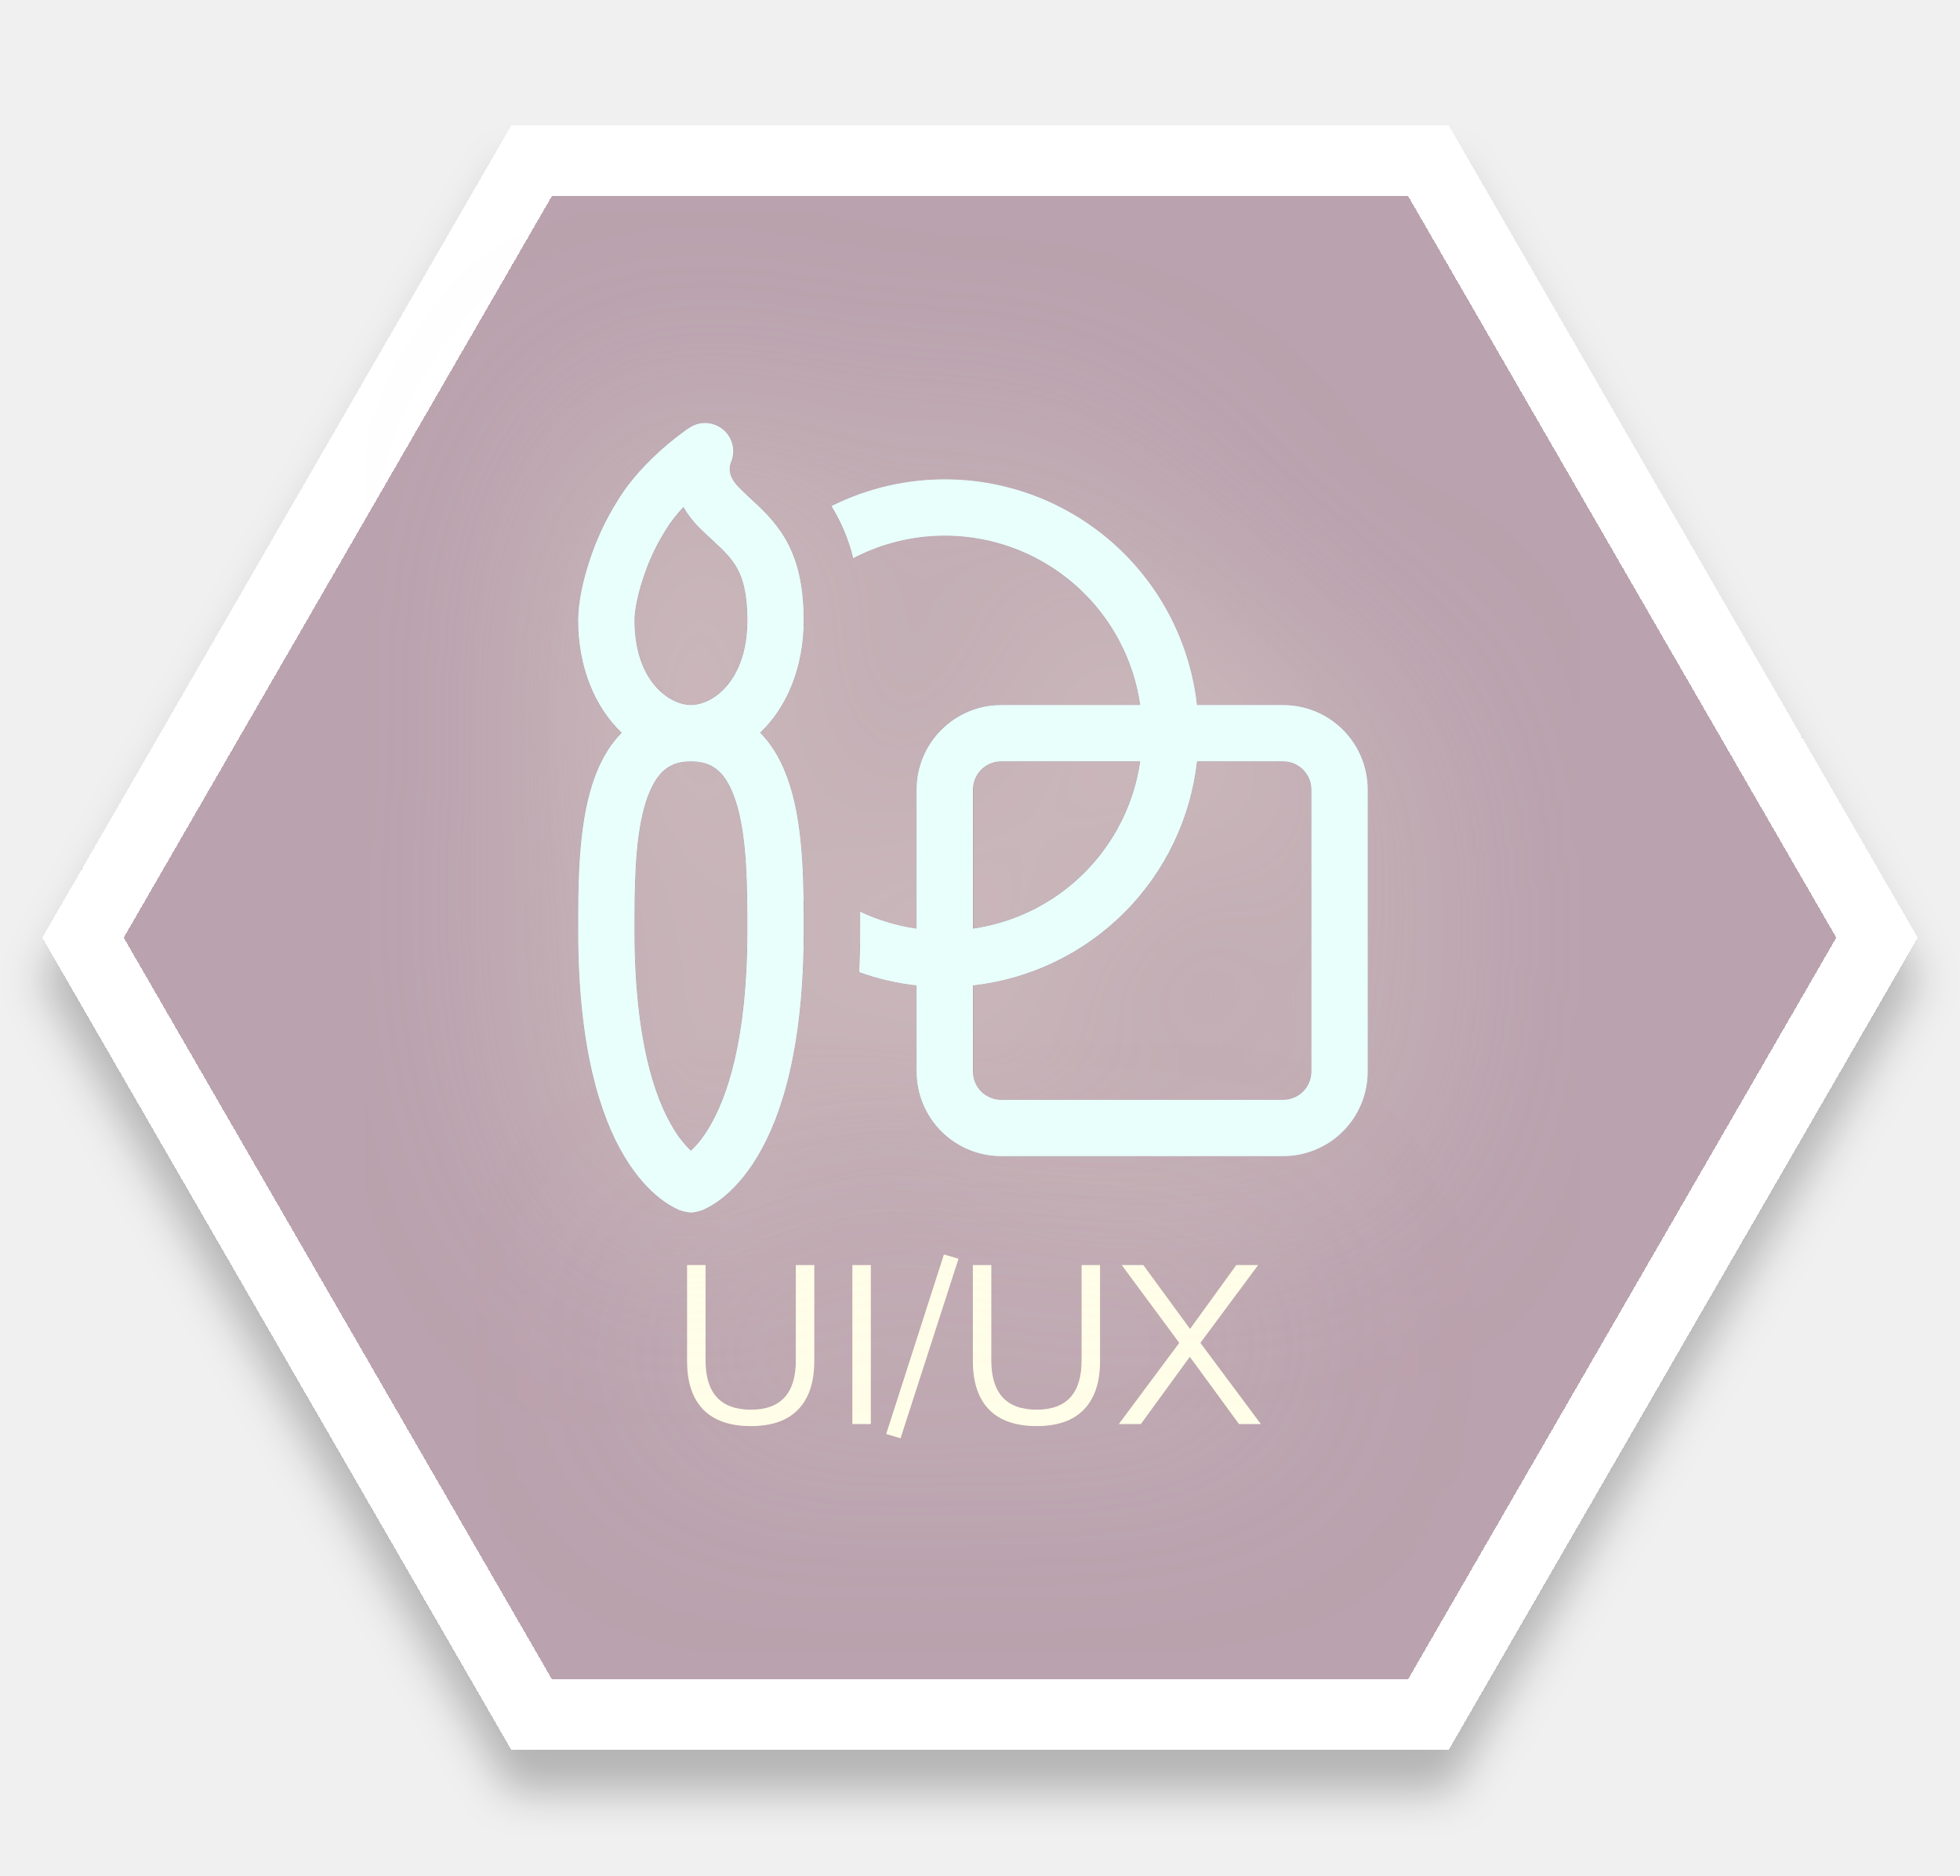
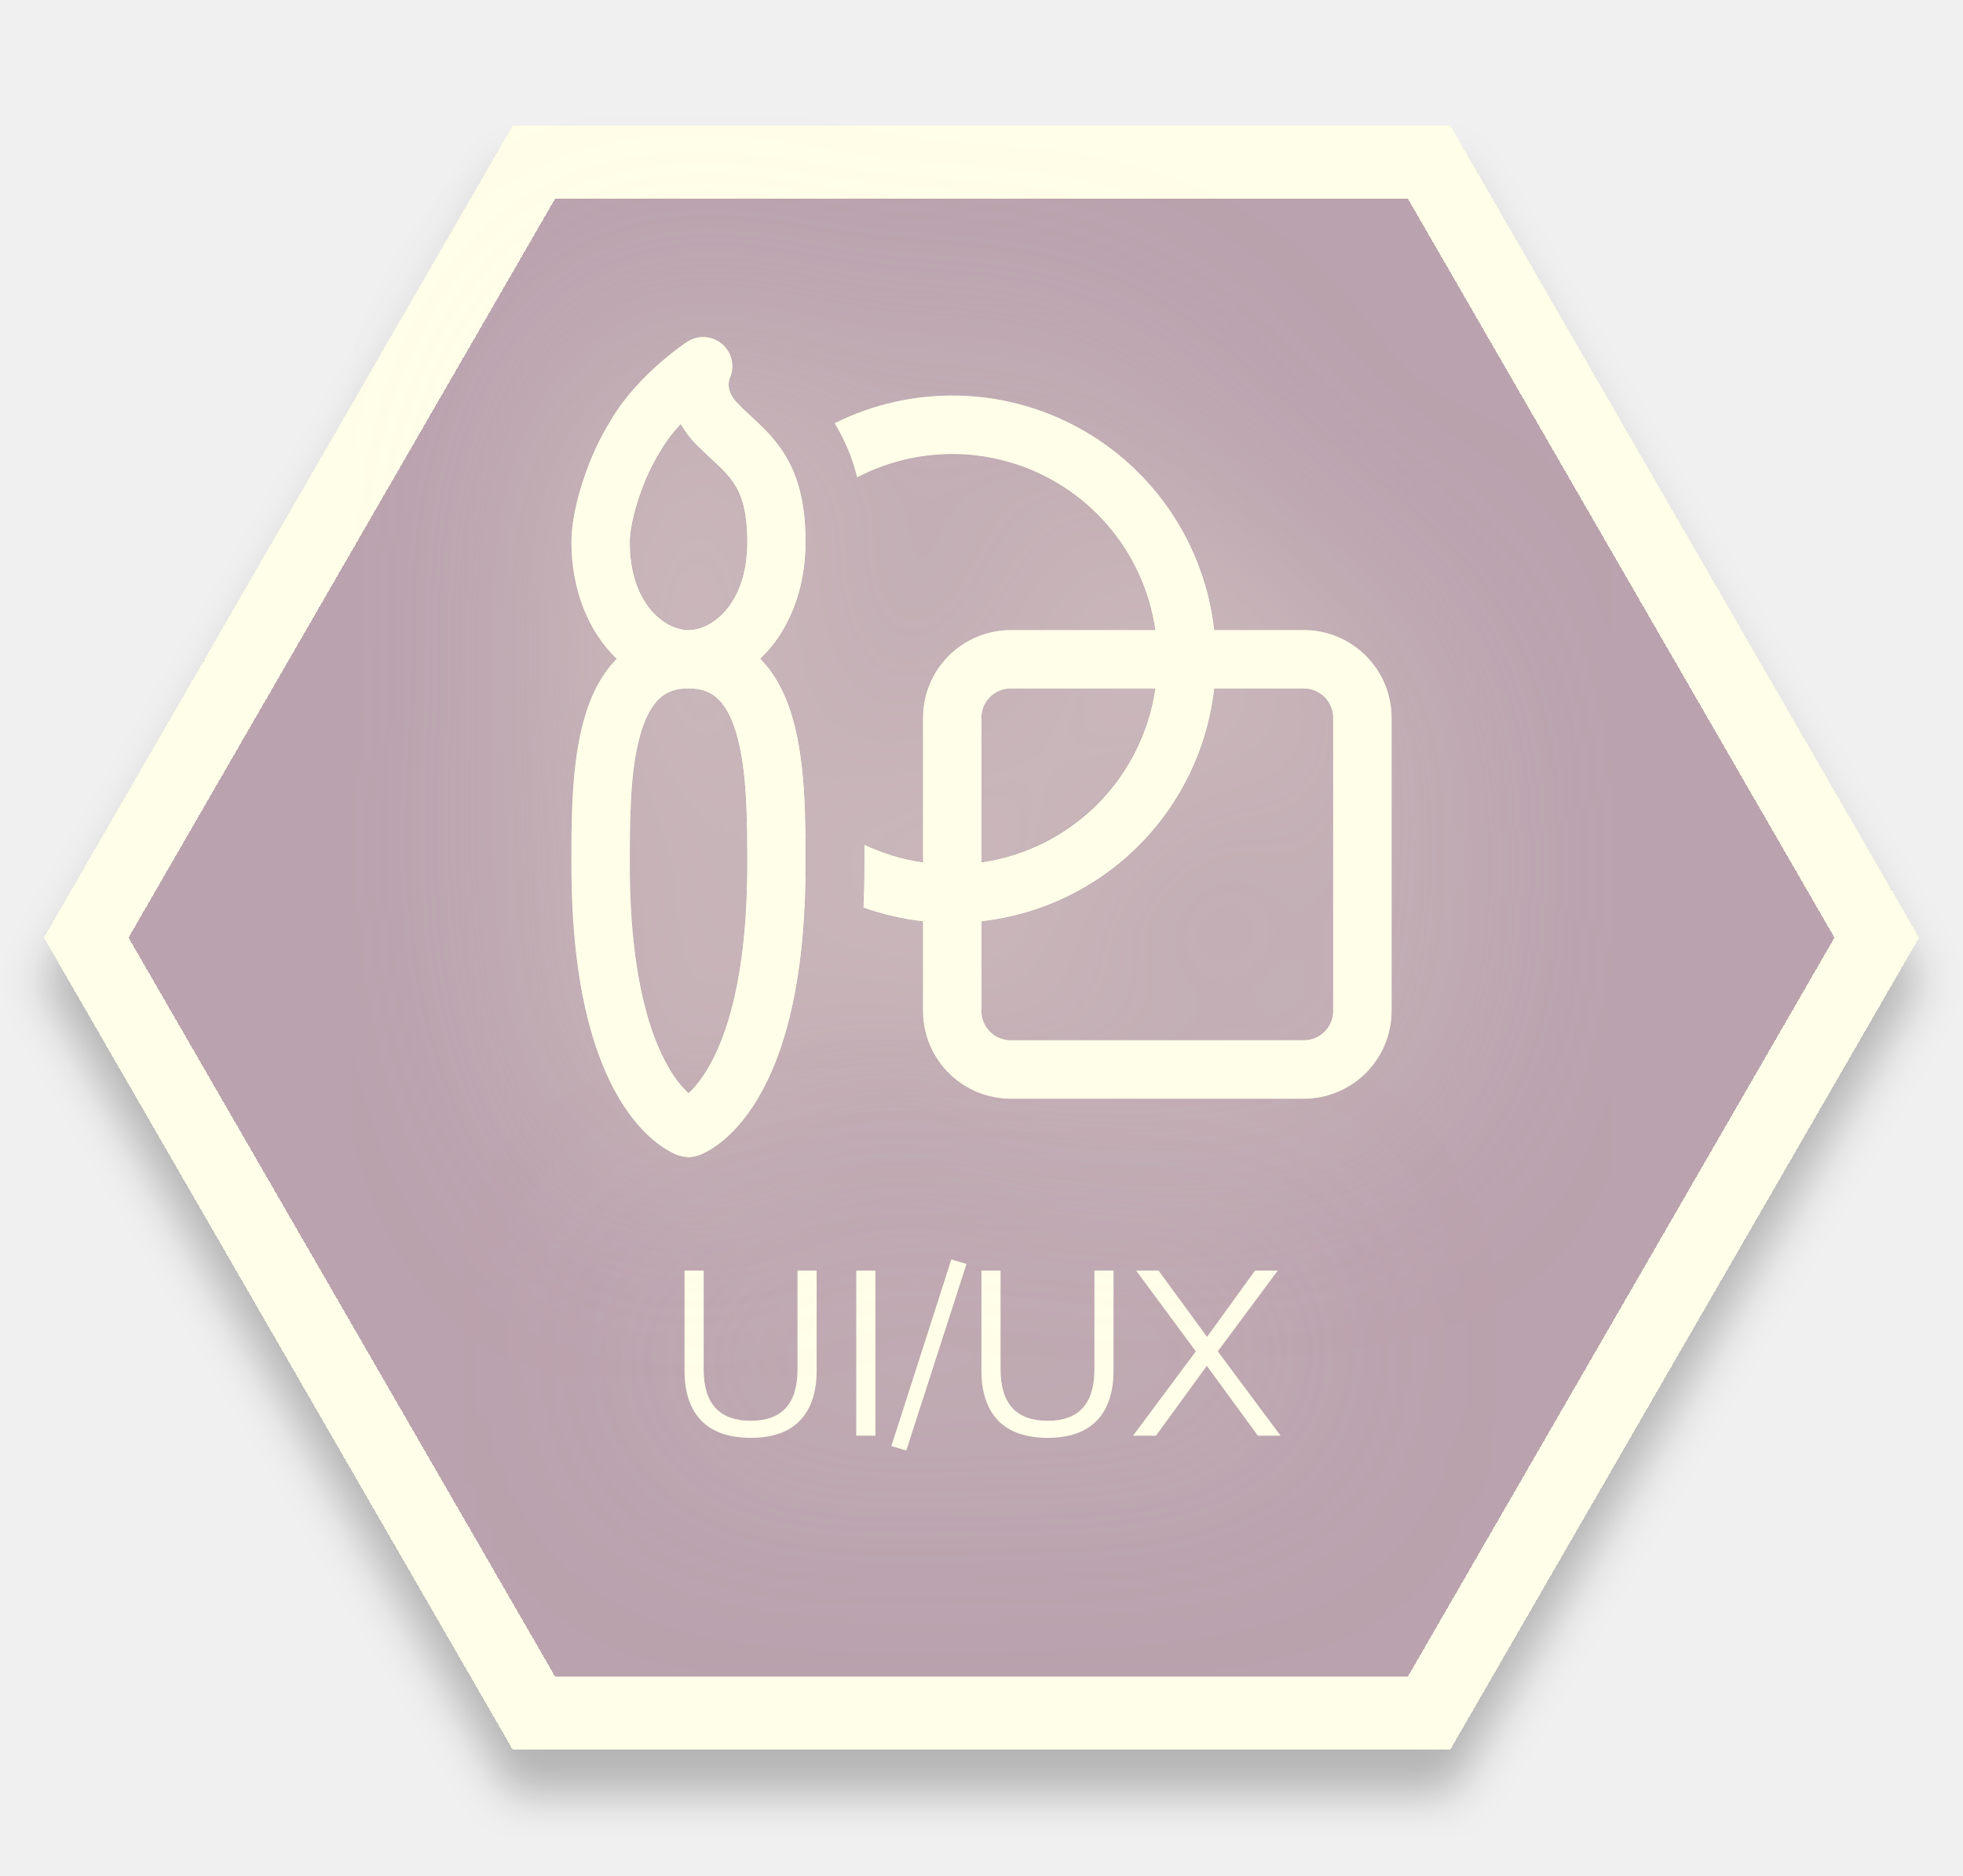
- <svg xmlns="http://www.w3.org/2000/svg" width="139" height="133" viewBox="0 0 139 133" fill="none">
-   <g filter="url(#filter0_d_777_1513)">
-     <path d="M136 66.5L102.75 124.091L36.25 124.091L3 66.5L36.25 8.909L102.75 8.909L136 66.5Z" fill="#85576C" fill-opacity="0.5" shape-rendering="crispEdges" />
-     <path d="M101.307 11.409L133.113 66.5L101.307 121.591L37.693 121.591L5.887 66.5L37.693 11.409L101.307 11.409Z" stroke="white" stroke-width="5" stroke-miterlimit="1.367" stroke-linecap="round" shape-rendering="crispEdges" />
+ <svg xmlns="http://www.w3.org/2000/svg" width="134" height="128" viewBox="0 0 134 128" fill="none">
+   <g filter="url(#filter0_d_935_796)">
+     <path d="M131 64L99 119.426L35 119.426L3 64L35 8.574L99 8.574L131 64Z" fill="#85576C" fill-opacity="0.5" shape-rendering="crispEdges" />
+     <path d="M97.557 11.074L128.113 64L97.557 116.926L36.443 116.926L5.887 64L36.443 11.074L97.557 11.074Z" stroke="#FFFEE8" stroke-width="5" stroke-miterlimit="1.367" stroke-linecap="round" shape-rendering="crispEdges" />
  </g>
-   <g filter="url(#filter1_d_777_1513)">
-     <path d="M53.254 101.144C51.771 101.144 50.646 100.755 49.878 99.976C49.11 99.187 48.726 98.04 48.726 96.536V89.72H50.038V96.472C50.038 98.808 51.11 99.976 53.254 99.976C55.377 99.976 56.438 98.808 56.438 96.472V89.72H57.75V96.536C57.75 98.04 57.366 99.187 56.598 99.976C55.841 100.755 54.726 101.144 53.254 101.144ZM60.447 101V89.72H61.759V101H60.447ZM63.868 102.008L62.844 101.704L66.94 88.968L67.98 89.272L63.868 102.008ZM73.52 101.144C72.037 101.144 70.912 100.755 70.144 99.976C69.376 99.187 68.992 98.04 68.992 96.536V89.72H70.304V96.472C70.304 98.808 71.376 99.976 73.52 99.976C75.642 99.976 76.704 98.808 76.704 96.472V89.72H78.016V96.536C78.016 98.04 77.632 99.187 76.864 99.976C76.106 100.755 74.992 101.144 73.52 101.144ZM79.34 101L83.628 95.24L79.548 89.72H81.084L84.396 94.248L87.676 89.72H89.228L85.132 95.24L89.42 101H87.868L84.38 96.232L80.908 101H79.34Z" fill="#FFFEE8" />
+   <g filter="url(#filter1_d_935_796)">
+     <path d="M51.254 98.144C49.771 98.144 48.646 97.755 47.878 96.976C47.11 96.187 46.726 95.04 46.726 93.536V86.72H48.038V93.472C48.038 95.808 49.11 96.976 51.254 96.976C53.377 96.976 54.438 95.808 54.438 93.472V86.72H55.75V93.536C55.75 95.04 55.366 96.187 54.598 96.976C53.841 97.755 52.726 98.144 51.254 98.144ZM58.447 98V86.72H59.759V98H58.447ZM61.868 99.008L60.844 98.704L64.94 85.968L65.98 86.272L61.868 99.008ZM71.52 98.144C70.037 98.144 68.912 97.755 68.144 96.976C67.376 96.187 66.992 95.04 66.992 93.536V86.72H68.304V93.472C68.304 95.808 69.376 96.976 71.52 96.976C73.642 96.976 74.704 95.808 74.704 93.472V86.72H76.016V93.536C76.016 95.04 75.632 96.187 74.864 96.976C74.106 97.755 72.992 98.144 71.52 98.144ZM77.34 98L81.628 92.24L77.548 86.72H79.084L82.396 91.248L85.676 86.72H87.228L83.132 92.24L87.42 98H85.868L82.38 93.232L78.908 98H77.34Z" fill="#FFFEE8" />
  </g>
-   <g filter="url(#filter2_d_777_1513)">
-     <path d="M65 69.892C63.613 69.738 62.249 69.422 60.936 68.952C60.976 68.008 61 67.024 61 66V64.652C62.24 65.244 63.588 65.656 65 65.86V56C65 54.408 65.632 52.882 66.757 51.757C67.883 50.632 69.409 50 71 50H80.86C80.541 47.783 79.695 45.675 78.393 43.854C77.091 42.032 75.371 40.549 73.377 39.529C71.383 38.51 69.174 37.983 66.935 37.994C64.696 38.005 62.492 38.553 60.508 39.592C60.192 38.283 59.67 37.033 58.964 35.888C61.557 34.593 64.424 33.944 67.322 33.996C70.22 34.047 73.062 34.797 75.608 36.183C78.153 37.568 80.327 39.548 81.943 41.953C83.559 44.359 84.571 47.119 84.892 50H91C92.591 50 94.117 50.632 95.243 51.757C96.368 52.882 97 54.408 97 56V76C97 77.591 96.368 79.117 95.243 80.243C94.117 81.368 92.591 82 91 82H71C69.409 82 67.883 81.368 66.757 80.243C65.632 79.117 65 77.591 65 76V69.892ZM84.892 54C84.438 58.058 82.617 61.842 79.729 64.729C76.842 67.617 73.058 69.437 69 69.892V76C69 76.53 69.211 77.039 69.586 77.414C69.961 77.789 70.47 78 71 78H91C91.53 78 92.039 77.789 92.414 77.414C92.789 77.039 93 76.53 93 76V56C93 55.469 92.789 54.961 92.414 54.586C92.039 54.21 91.53 54 91 54H84.892ZM80.86 54H71C70.47 54 69.961 54.21 69.586 54.586C69.211 54.961 69 55.469 69 56V65.86C71.992 65.427 74.764 64.039 76.901 61.901C79.039 59.763 80.427 56.992 80.86 54ZM56.18 56.244C55.76 54.7 55.08 53.152 53.912 51.964C55.8 50.176 57 47.328 57 44C57 41.212 56.436 39.295 55.416 37.764C54.963 37.105 54.44 36.497 53.856 35.952C53.632 35.735 53.405 35.522 53.176 35.312C52.932 35.084 52.708 34.876 52.416 34.584C51.816 33.983 51.748 33.504 51.748 33.252C51.749 33.111 51.772 32.972 51.816 32.84C51.999 32.444 52.048 32 51.955 31.574C51.862 31.148 51.633 30.764 51.302 30.481C50.971 30.198 50.556 30.03 50.121 30.004C49.686 29.977 49.255 30.094 48.892 30.335L48.884 30.339L48.872 30.347L48.836 30.371L48.716 30.451C48.116 30.879 47.538 31.337 46.984 31.823C45.984 32.708 44.68 34.016 43.756 35.575C42.949 36.869 42.302 38.255 41.828 39.703C41.348 41.139 41 42.696 41 44C41 47.328 42.2 50.172 44.088 51.968C42.92 53.152 42.24 54.7 41.82 56.248C41 59.256 41 62.976 41 65.852V66C41 74.232 42.54 79.12 44.284 82.028C45.16 83.484 46.072 84.424 46.836 85.016C47.243 85.334 47.686 85.602 48.156 85.816C48.428 85.915 48.712 85.977 49 86C49.336 86 49.844 85.816 49.844 85.816C50.314 85.602 50.757 85.334 51.164 85.016C51.924 84.424 52.844 83.484 53.716 82.028C55.46 79.124 57 74.232 57 66V65.856C57 62.976 57 59.26 56.18 56.244ZM46.948 54.764C47.4 54.308 48.004 54 49 54C50 54 50.6 54.312 51.052 54.76C51.556 55.268 51.992 56.092 52.32 57.296C52.984 59.74 53 62.948 53 66C53 73.768 51.54 77.88 50.284 79.972C49.804 80.772 49.352 81.288 49 81.612C48.497 81.128 48.065 80.576 47.716 79.972C46.46 77.876 45 73.768 45 66C45 62.948 45.016 59.74 45.68 57.296C46.008 56.096 46.444 55.272 46.948 54.764ZM49 50C47.46 50 45 48.288 45 44C45 43.308 45.208 42.212 45.624 40.971C46.003 39.801 46.526 38.682 47.18 37.639C47.528 37.051 47.98 36.48 48.468 35.956C48.744 36.444 49.108 36.935 49.588 37.416C49.88 37.708 50.26 38.059 50.584 38.364L51.08 38.828C51.5 39.236 51.824 39.592 52.084 39.987C52.564 40.703 53 41.788 53 44C53 48.288 50.54 50 49 50Z" fill="#E8FFFB" />
+   <g filter="url(#filter2_d_935_796)">
+     <path d="M63 62.892C61.613 62.738 60.249 62.422 58.936 61.952C58.976 61.008 59 60.024 59 59V57.652C60.24 58.244 61.588 58.656 63 58.86V49C63 47.408 63.632 45.882 64.757 44.757C65.883 43.632 67.409 43 69 43H78.86C78.541 40.783 77.695 38.675 76.393 36.854C75.091 35.032 73.371 33.549 71.377 32.529C69.383 31.51 67.174 30.983 64.935 30.994C62.696 31.005 60.492 31.553 58.508 32.592C58.192 31.283 57.67 30.033 56.964 28.887C59.557 27.593 62.424 26.944 65.322 26.996C68.22 27.047 71.062 27.797 73.608 29.183C76.153 30.568 78.327 32.548 79.943 34.953C81.559 37.359 82.571 40.119 82.892 43H89C90.591 43 92.117 43.632 93.243 44.757C94.368 45.882 95 47.408 95 49V69C95 70.591 94.368 72.117 93.243 73.243C92.117 74.368 90.591 75 89 75H69C67.409 75 65.883 74.368 64.757 73.243C63.632 72.117 63 70.591 63 69V62.892ZM82.892 47C82.438 51.058 80.617 54.842 77.729 57.729C74.842 60.617 71.058 62.437 67 62.892V69C67 69.53 67.211 70.039 67.586 70.414C67.961 70.789 68.47 71 69 71H89C89.53 71 90.039 70.789 90.414 70.414C90.789 70.039 91 69.53 91 69V49C91 48.469 90.789 47.961 90.414 47.586C90.039 47.21 89.53 47 89 47H82.892ZM78.86 47H69C68.47 47 67.961 47.21 67.586 47.586C67.211 47.961 67 48.469 67 49V58.86C69.992 58.427 72.764 57.039 74.901 54.901C77.039 52.763 78.427 49.992 78.86 47ZM54.18 49.244C53.76 47.7 53.08 46.152 51.912 44.964C53.8 43.176 55 40.328 55 37C55 34.212 54.436 32.295 53.416 30.764C52.963 30.105 52.44 29.497 51.856 28.951C51.632 28.735 51.405 28.522 51.176 28.311C50.932 28.084 50.708 27.875 50.416 27.584C49.816 26.983 49.748 26.503 49.748 26.252C49.749 26.111 49.772 25.972 49.816 25.84C49.999 25.444 50.048 25 49.955 24.574C49.862 24.148 49.633 23.764 49.302 23.481C48.971 23.198 48.556 23.03 48.121 23.004C47.686 22.977 47.255 23.094 46.892 23.335L46.884 23.339L46.872 23.347L46.836 23.371L46.716 23.451C46.116 23.879 45.538 24.337 44.984 24.823C43.984 25.707 42.68 27.015 41.756 28.576C40.949 29.869 40.302 31.255 39.828 32.703C39.348 34.139 39 35.696 39 37C39 40.328 40.2 43.172 42.088 44.968C40.92 46.152 40.24 47.7 39.82 49.248C39 52.256 39 55.976 39 58.852V59C39 67.232 40.54 72.12 42.284 75.028C43.16 76.484 44.072 77.424 44.836 78.016C45.243 78.334 45.686 78.602 46.156 78.816C46.428 78.915 46.712 78.977 47 79C47.336 79 47.844 78.816 47.844 78.816C48.314 78.602 48.757 78.334 49.164 78.016C49.924 77.424 50.844 76.484 51.716 75.028C53.46 72.124 55 67.232 55 59V58.856C55 55.976 55 52.26 54.18 49.244ZM44.948 47.764C45.4 47.308 46.004 47 47 47C48 47 48.6 47.312 49.052 47.76C49.556 48.268 49.992 49.092 50.32 50.296C50.984 52.74 51 55.948 51 59C51 66.768 49.54 70.88 48.284 72.972C47.804 73.772 47.352 74.288 47 74.612C46.497 74.128 46.065 73.576 45.716 72.972C44.46 70.876 43 66.768 43 59C43 55.948 43.016 52.74 43.68 50.296C44.008 49.096 44.444 48.272 44.948 47.764ZM47 43C45.46 43 43 41.288 43 37C43 36.308 43.208 35.212 43.624 33.971C44.003 32.801 44.526 31.682 45.18 30.64C45.528 30.052 45.98 29.48 46.468 28.956C46.744 29.444 47.108 29.936 47.588 30.416C47.88 30.707 48.26 31.059 48.584 31.363L49.08 31.828C49.5 32.236 49.824 32.592 50.084 32.987C50.564 33.703 51 34.788 51 37C51 41.288 48.54 43 47 43Z" fill="#FFFEE8" />
  </g>
  <defs>
-     <filter id="filter0_d_777_1513" x="0" y="8.909" width="139" height="121.181" filterUnits="userSpaceOnUse" color-interpolation-filters="sRGB">
+     <filter id="filter0_d_935_796" x="0" y="8.574" width="134" height="116.851" filterUnits="userSpaceOnUse" color-interpolation-filters="sRGB">
      <feFlood flood-opacity="0" result="BackgroundImageFix" />
      <feColorMatrix in="SourceAlpha" type="matrix" values="0 0 0 0 0 0 0 0 0 0 0 0 0 0 0 0 0 0 127 0" result="hardAlpha" />
      <feOffset dy="3" />
      <feGaussianBlur stdDeviation="1.5" />
      <feComposite in2="hardAlpha" operator="out" />
      <feColorMatrix type="matrix" values="0 0 0 0 0 0 0 0 0 0 0 0 0 0 0 0 0 0 0.25 0" />
-       <feBlend mode="normal" in2="BackgroundImageFix" result="effect1_dropShadow_777_1513" />
-       <feBlend mode="normal" in="SourceGraphic" in2="effect1_dropShadow_777_1513" result="shape" />
+       <feBlend mode="normal" in2="BackgroundImageFix" result="effect1_dropShadow_935_796" />
+       <feBlend mode="normal" in="SourceGraphic" in2="effect1_dropShadow_935_796" result="shape" />
    </filter>
-     <filter id="filter1_d_777_1513" x="33.726" y="73.968" width="70.694" height="43.04" filterUnits="userSpaceOnUse" color-interpolation-filters="sRGB">
+     <filter id="filter1_d_935_796" x="31.726" y="70.968" width="70.694" height="43.04" filterUnits="userSpaceOnUse" color-interpolation-filters="sRGB">
      <feFlood flood-opacity="0" result="BackgroundImageFix" />
      <feColorMatrix in="SourceAlpha" type="matrix" values="0 0 0 0 0 0 0 0 0 0 0 0 0 0 0 0 0 0 127 0" result="hardAlpha" />
      <feOffset />
      <feGaussianBlur stdDeviation="7.5" />
      <feComposite in2="hardAlpha" operator="out" />
      <feColorMatrix type="matrix" values="0 0 0 0 1 0 0 0 0 0.996 0 0 0 0 0.91 0 0 0 0.5 0" />
-       <feBlend mode="normal" in2="BackgroundImageFix" result="effect1_dropShadow_777_1513" />
-       <feBlend mode="normal" in="SourceGraphic" in2="effect1_dropShadow_777_1513" result="shape" />
+       <feBlend mode="normal" in2="BackgroundImageFix" result="effect1_dropShadow_935_796" />
+       <feBlend mode="normal" in="SourceGraphic" in2="effect1_dropShadow_935_796" result="shape" />
    </filter>
-     <filter id="filter2_d_777_1513" x="26" y="15" width="86" height="86" filterUnits="userSpaceOnUse" color-interpolation-filters="sRGB">
+     <filter id="filter2_d_935_796" x="24" y="8" width="86" height="86" filterUnits="userSpaceOnUse" color-interpolation-filters="sRGB">
      <feFlood flood-opacity="0" result="BackgroundImageFix" />
      <feColorMatrix in="SourceAlpha" type="matrix" values="0 0 0 0 0 0 0 0 0 0 0 0 0 0 0 0 0 0 127 0" result="hardAlpha" />
      <feOffset />
      <feGaussianBlur stdDeviation="7.5" />
      <feComposite in2="hardAlpha" operator="out" />
      <feColorMatrix type="matrix" values="0 0 0 0 1 0 0 0 0 0.996 0 0 0 0 0.91 0 0 0 0.5 0" />
-       <feBlend mode="normal" in2="BackgroundImageFix" result="effect1_dropShadow_777_1513" />
-       <feBlend mode="normal" in="SourceGraphic" in2="effect1_dropShadow_777_1513" result="shape" />
+       <feBlend mode="normal" in2="BackgroundImageFix" result="effect1_dropShadow_935_796" />
+       <feBlend mode="normal" in="SourceGraphic" in2="effect1_dropShadow_935_796" result="shape" />
    </filter>
  </defs>
</svg>
